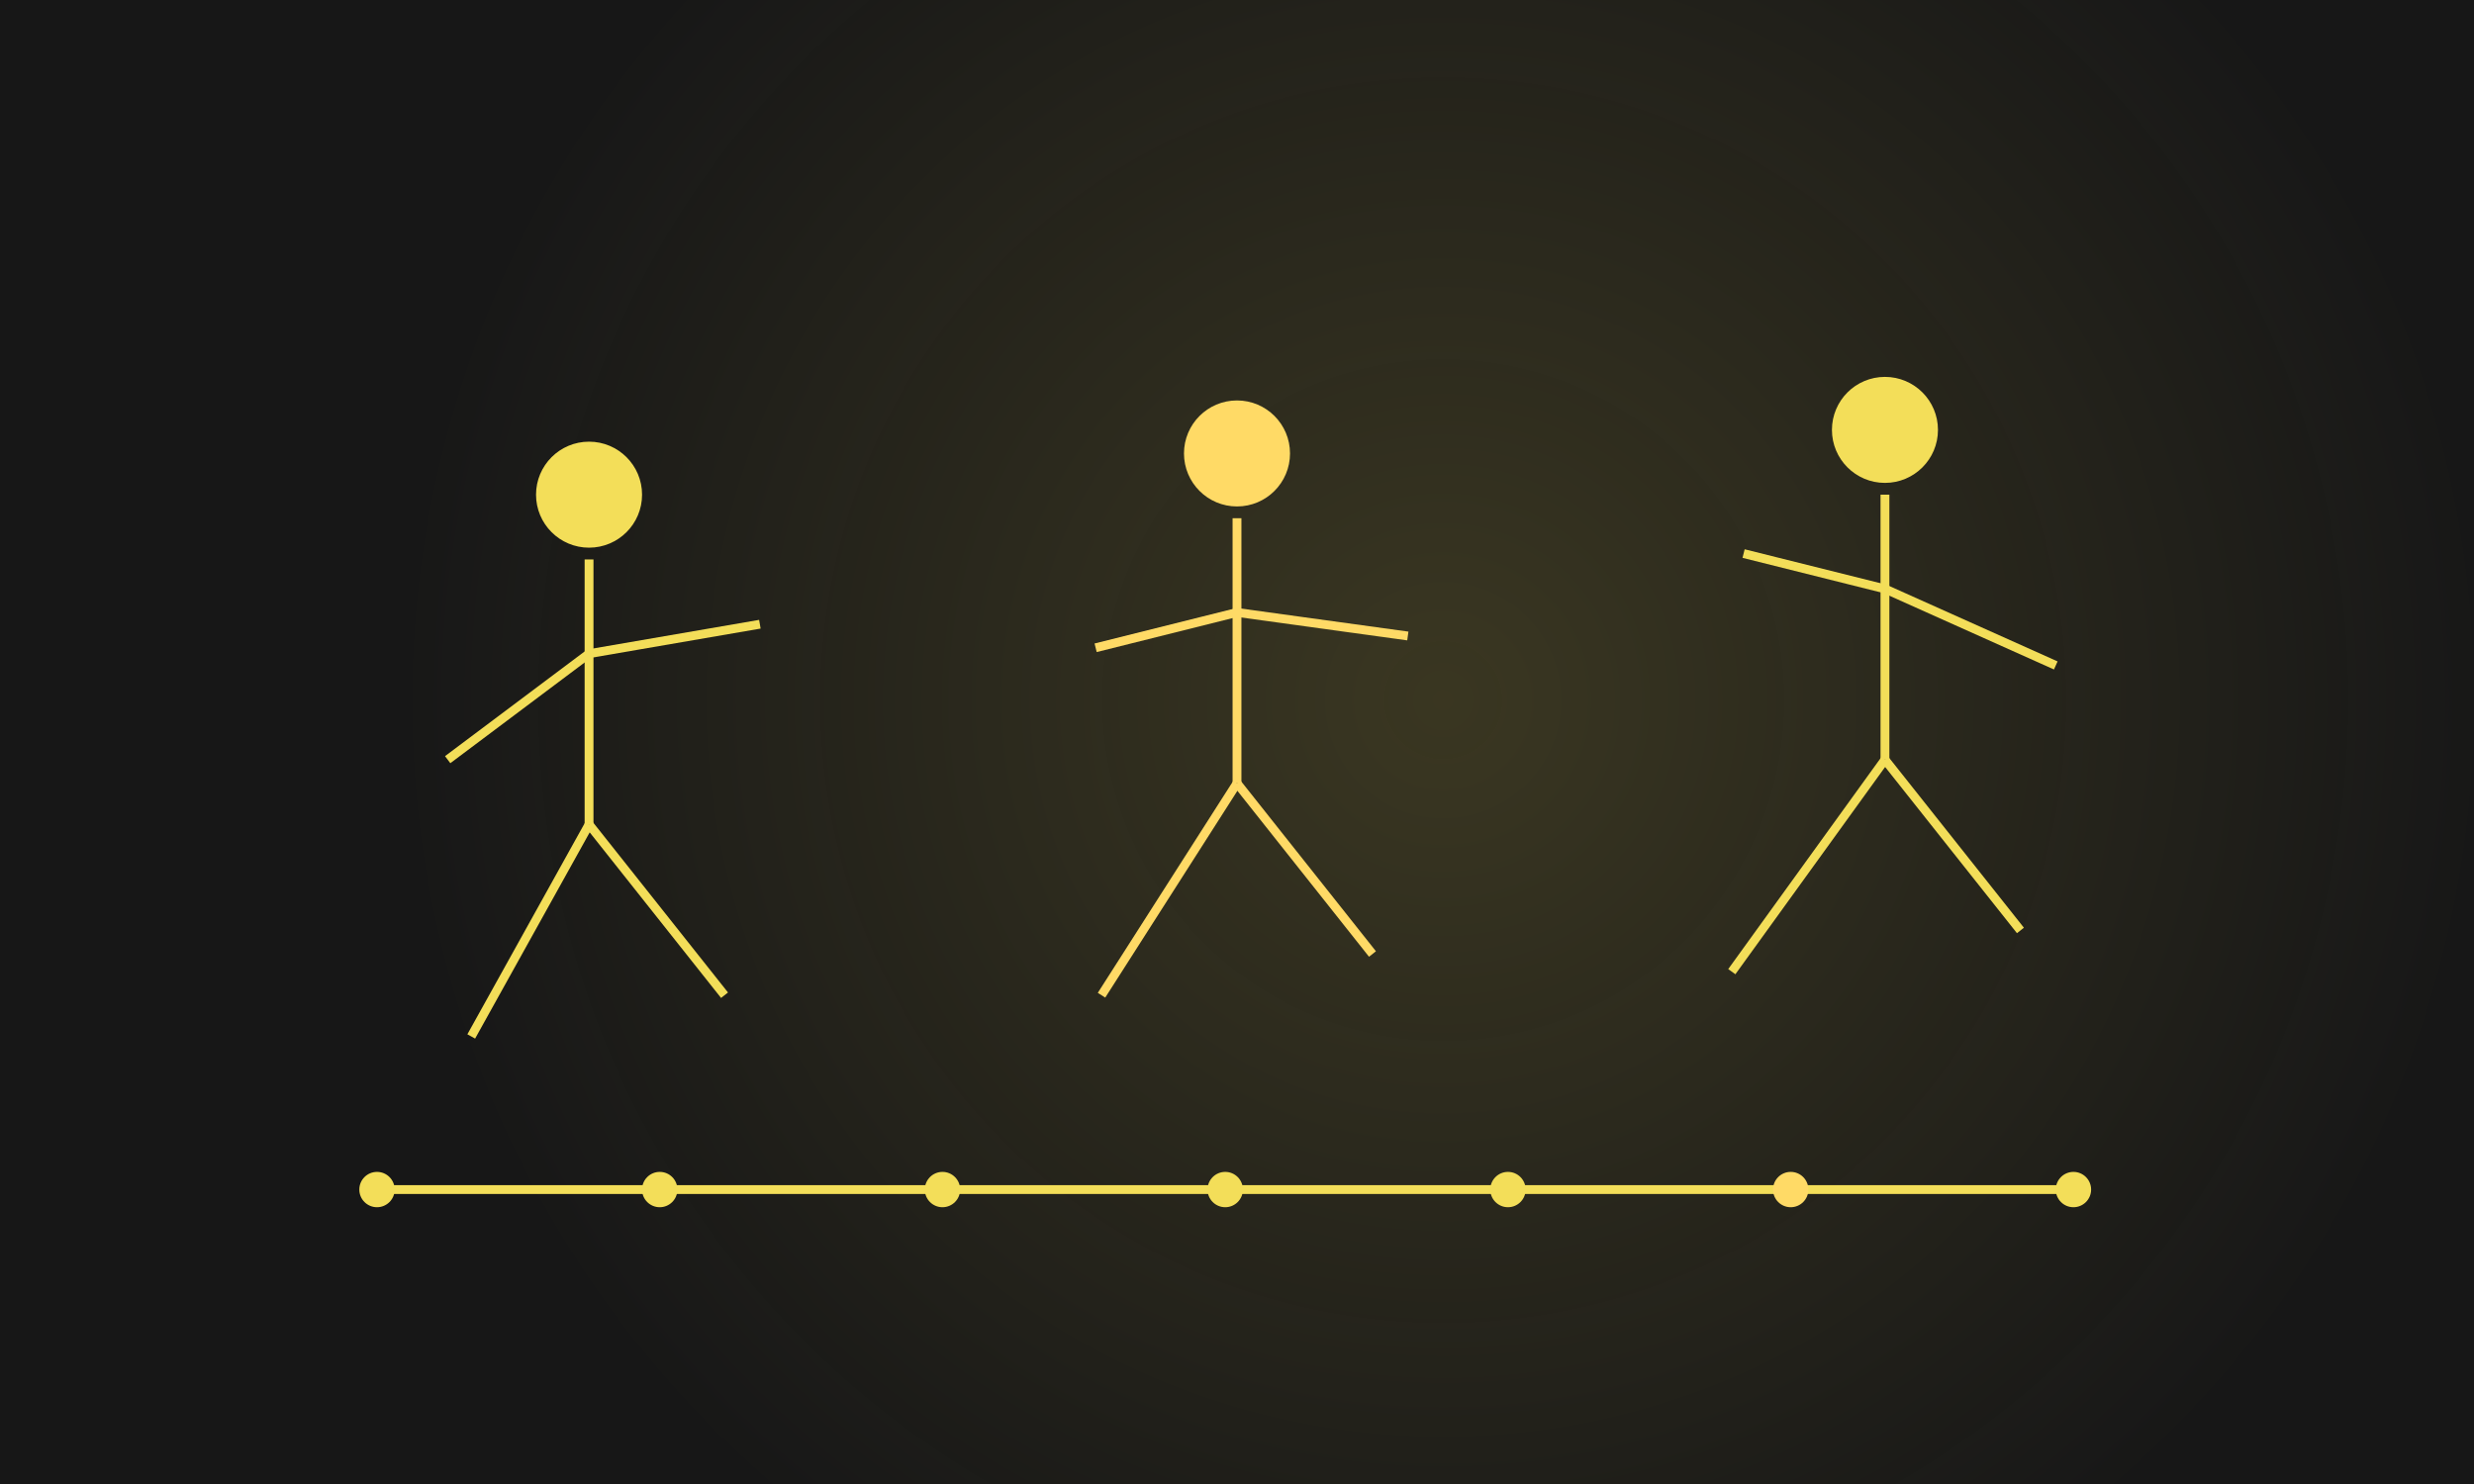
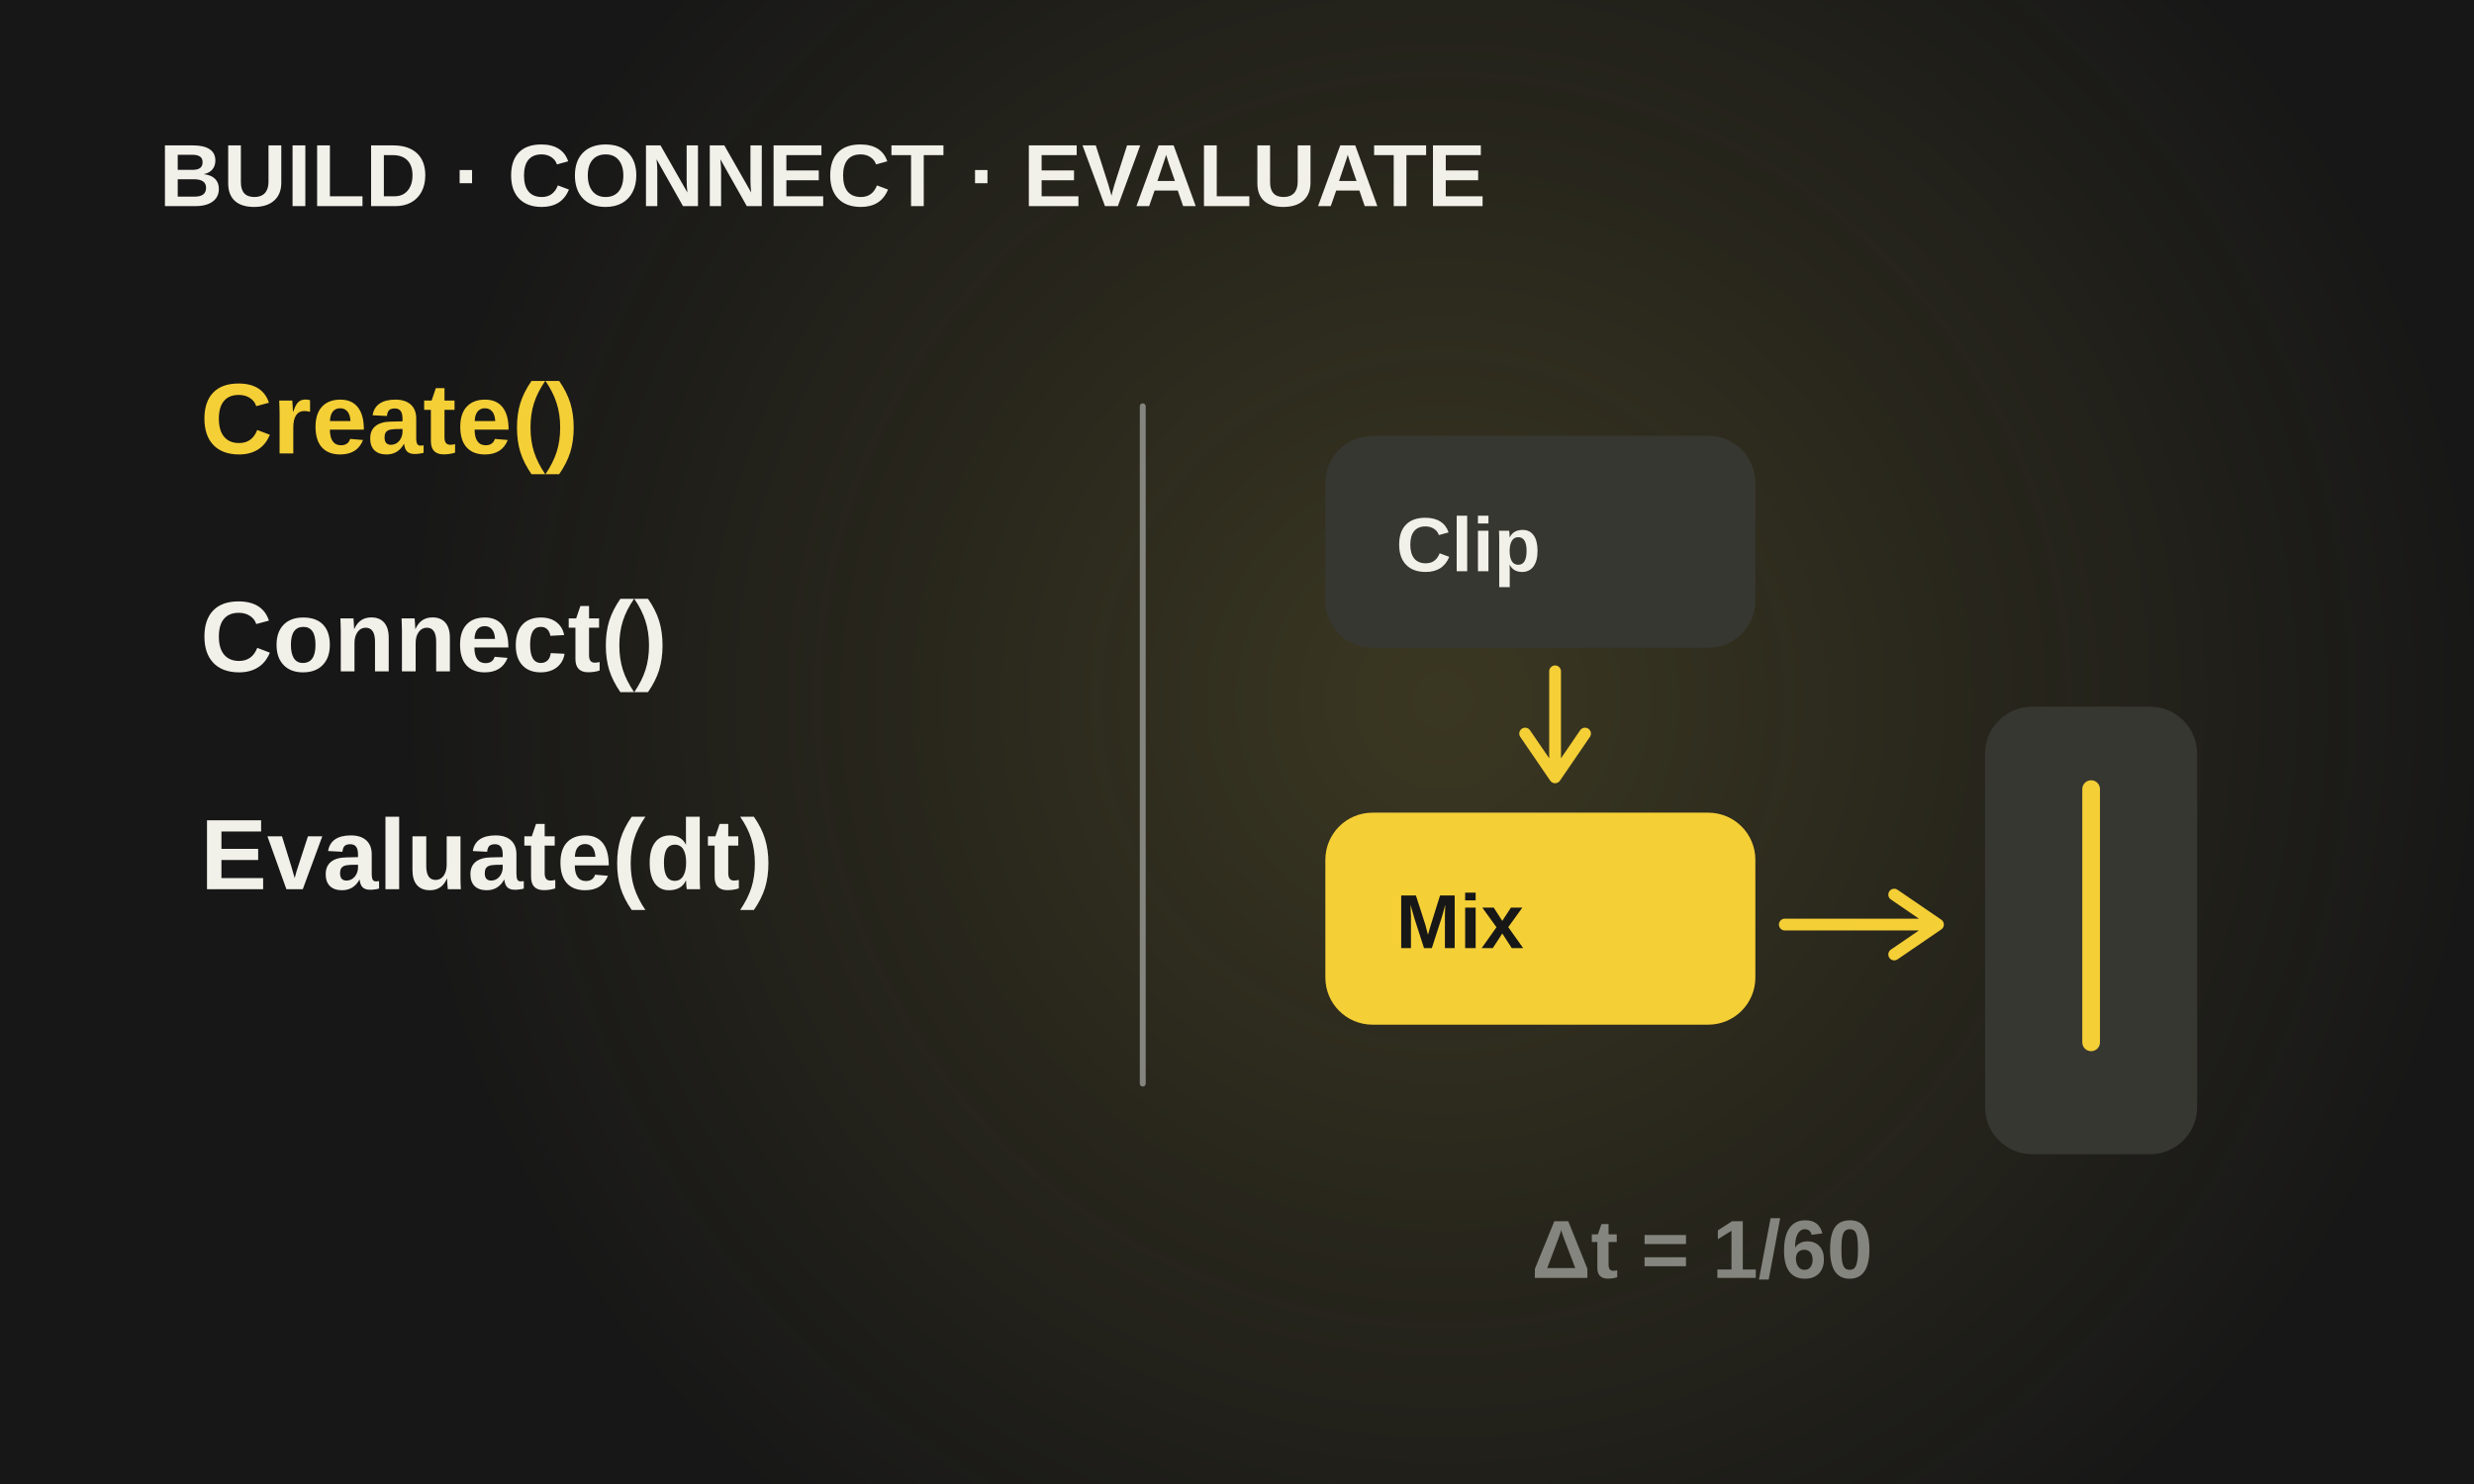
<svg xmlns="http://www.w3.org/2000/svg" class="article-cover" viewBox="0 0 420 252" role="img" aria-label="Playables API 용어 카드">
  <defs>
    <radialGradient id="cover-playables-api-glow">
      <stop stop-color="hsl(52 86% 65%)" stop-opacity=".16" />
      <stop offset="1" stop-color="hsl(52 86% 65%)" stop-opacity="0" />
    </radialGradient>
    <radialGradient id="cover-playables-api-orb" cx="30%" cy="24%">
      <stop stop-color="#fff7d6" />
      <stop offset=".42" stop-color="hsl(52 86% 65%)" />
      <stop offset="1" stop-color="#46390d" />
    </radialGradient>
  </defs>
  <rect width="420" height="252" fill="#171717" />
  <circle cx="245" cy="119" r="175" fill="url(#cover-playables-api-glow)" />
-   <circle cx="100" cy="84" r="9" fill="hsl(52 86% 65%)" />
-   <path d="M100 95L100 140" stroke="hsl(52 86% 65%)" stroke-width="1.5" fill="none" />
-   <path d="M100 140L80 176" stroke="hsl(52 86% 65%)" stroke-width="1.5" fill="none" />
-   <path d="M100 140L123 169" stroke="hsl(52 86% 65%)" stroke-width="1.5" fill="none" />
-   <path d="M100 111L76 129" stroke="hsl(52 86% 65%)" stroke-width="1.5" fill="none" />
-   <path d="M100 111L129 106" stroke="hsl(52 86% 65%)" stroke-width="1.5" fill="none" />
-   <circle cx="210" cy="77" r="9" fill="#ffda66" />
-   <path d="M210 88L210 133" stroke="#ffda66" stroke-width="1.5" fill="none" />
-   <path d="M210 133L187 169" stroke="#ffda66" stroke-width="1.5" fill="none" />
-   <path d="M210 133L233 162" stroke="#ffda66" stroke-width="1.5" fill="none" />
-   <path d="M210 104L186 110" stroke="#ffda66" stroke-width="1.5" fill="none" />
-   <path d="M210 104L239 108" stroke="#ffda66" stroke-width="1.5" fill="none" />
-   <circle cx="320" cy="73" r="9" fill="hsl(52 86% 65%)" />
-   <path d="M320 84L320 129" stroke="hsl(52 86% 65%)" stroke-width="1.5" fill="none" />
-   <path d="M320 129L294 165" stroke="hsl(52 86% 65%)" stroke-width="1.5" fill="none" />
-   <path d="M320 129L343 158" stroke="hsl(52 86% 65%)" stroke-width="1.5" fill="none" />
-   <path d="M320 100L296 94" stroke="hsl(52 86% 65%)" stroke-width="1.5" fill="none" />
-   <path d="M320 100L349 113" stroke="hsl(52 86% 65%)" stroke-width="1.5" fill="none" />
-   <path d="M64 202L352 202" stroke="hsl(52 86% 65%)" stroke-width="1.5" fill="none" />
-   <circle cx="64" cy="202" r="3" fill="hsl(52 86% 65%)" />
-   <circle cx="112" cy="202" r="3" fill="hsl(52 86% 65%)" />
-   <circle cx="160" cy="202" r="3" fill="hsl(52 86% 65%)" />
-   <circle cx="208" cy="202" r="3" fill="hsl(52 86% 65%)" />
-   <circle cx="256" cy="202" r="3" fill="hsl(52 86% 65%)" />
-   <circle cx="304" cy="202" r="3" fill="#ffda66" />
-   <circle cx="352" cy="202" r="3" fill="hsl(52 86% 65%)" />
+   <text x="27" y="35" fill="#f1f0e9" font-family="Wanted Sans,Arial,sans-serif" font-size="15" font-weight="600">BUILD · CONNECT · EVALUATE</text>
+   <text x="34" y="77" fill="#f5cf36" font-family="Wanted Sans,Arial,sans-serif" font-size="17" font-weight="600">Create()</text>
+   <text x="34" y="114" fill="#f1f0e9" font-family="Wanted Sans,Arial,sans-serif" font-size="17" font-weight="600">Connect()</text>
+   <text x="34" y="151" fill="#f1f0e9" font-family="Wanted Sans,Arial,sans-serif" font-size="17" font-weight="600">Evaluate(dt)</text>
+   <path d="M194 69V184" fill="none" stroke="#85857f" stroke-width="1" stroke-linecap="round" stroke-linejoin="round" />
+   <rect x="225" y="74" width="73" height="36" rx="8" fill="#373731" />
+   <text x="237" y="97" fill="#f1f0e9" font-family="Wanted Sans,Arial,sans-serif" font-size="13" font-weight="600">Clip</text>
+   <path d="M264 114L264 132M258.918 124.572L264 132L269.082 124.572" fill="none" stroke="#f5cf36" stroke-width="2" stroke-linecap="round" stroke-linejoin="round" />
+   <rect x="225" y="138" width="73" height="36" rx="8" fill="#f5cf36" />
+   <text x="237" y="161" fill="#171717" font-family="Wanted Sans,Arial,sans-serif" font-size="13" font-weight="600">Mix</text>
+   <path d="M303 157L329 157M321.572 162.082L329 157L321.572 151.918" fill="none" stroke="#f5cf36" stroke-width="2" stroke-linecap="round" stroke-linejoin="round" />
+   <rect x="337" y="120" width="36" height="76" rx="8" fill="#373731" />
+   <path d="M355 134V177" fill="none" stroke="#f5cf36" stroke-width="3" stroke-linecap="round" stroke-linejoin="round" />
+   <text x="260" y="217" fill="#85857f" font-family="Wanted Sans,Arial,sans-serif" font-size="14" font-weight="600">Δt = 1/60</text>
</svg>
